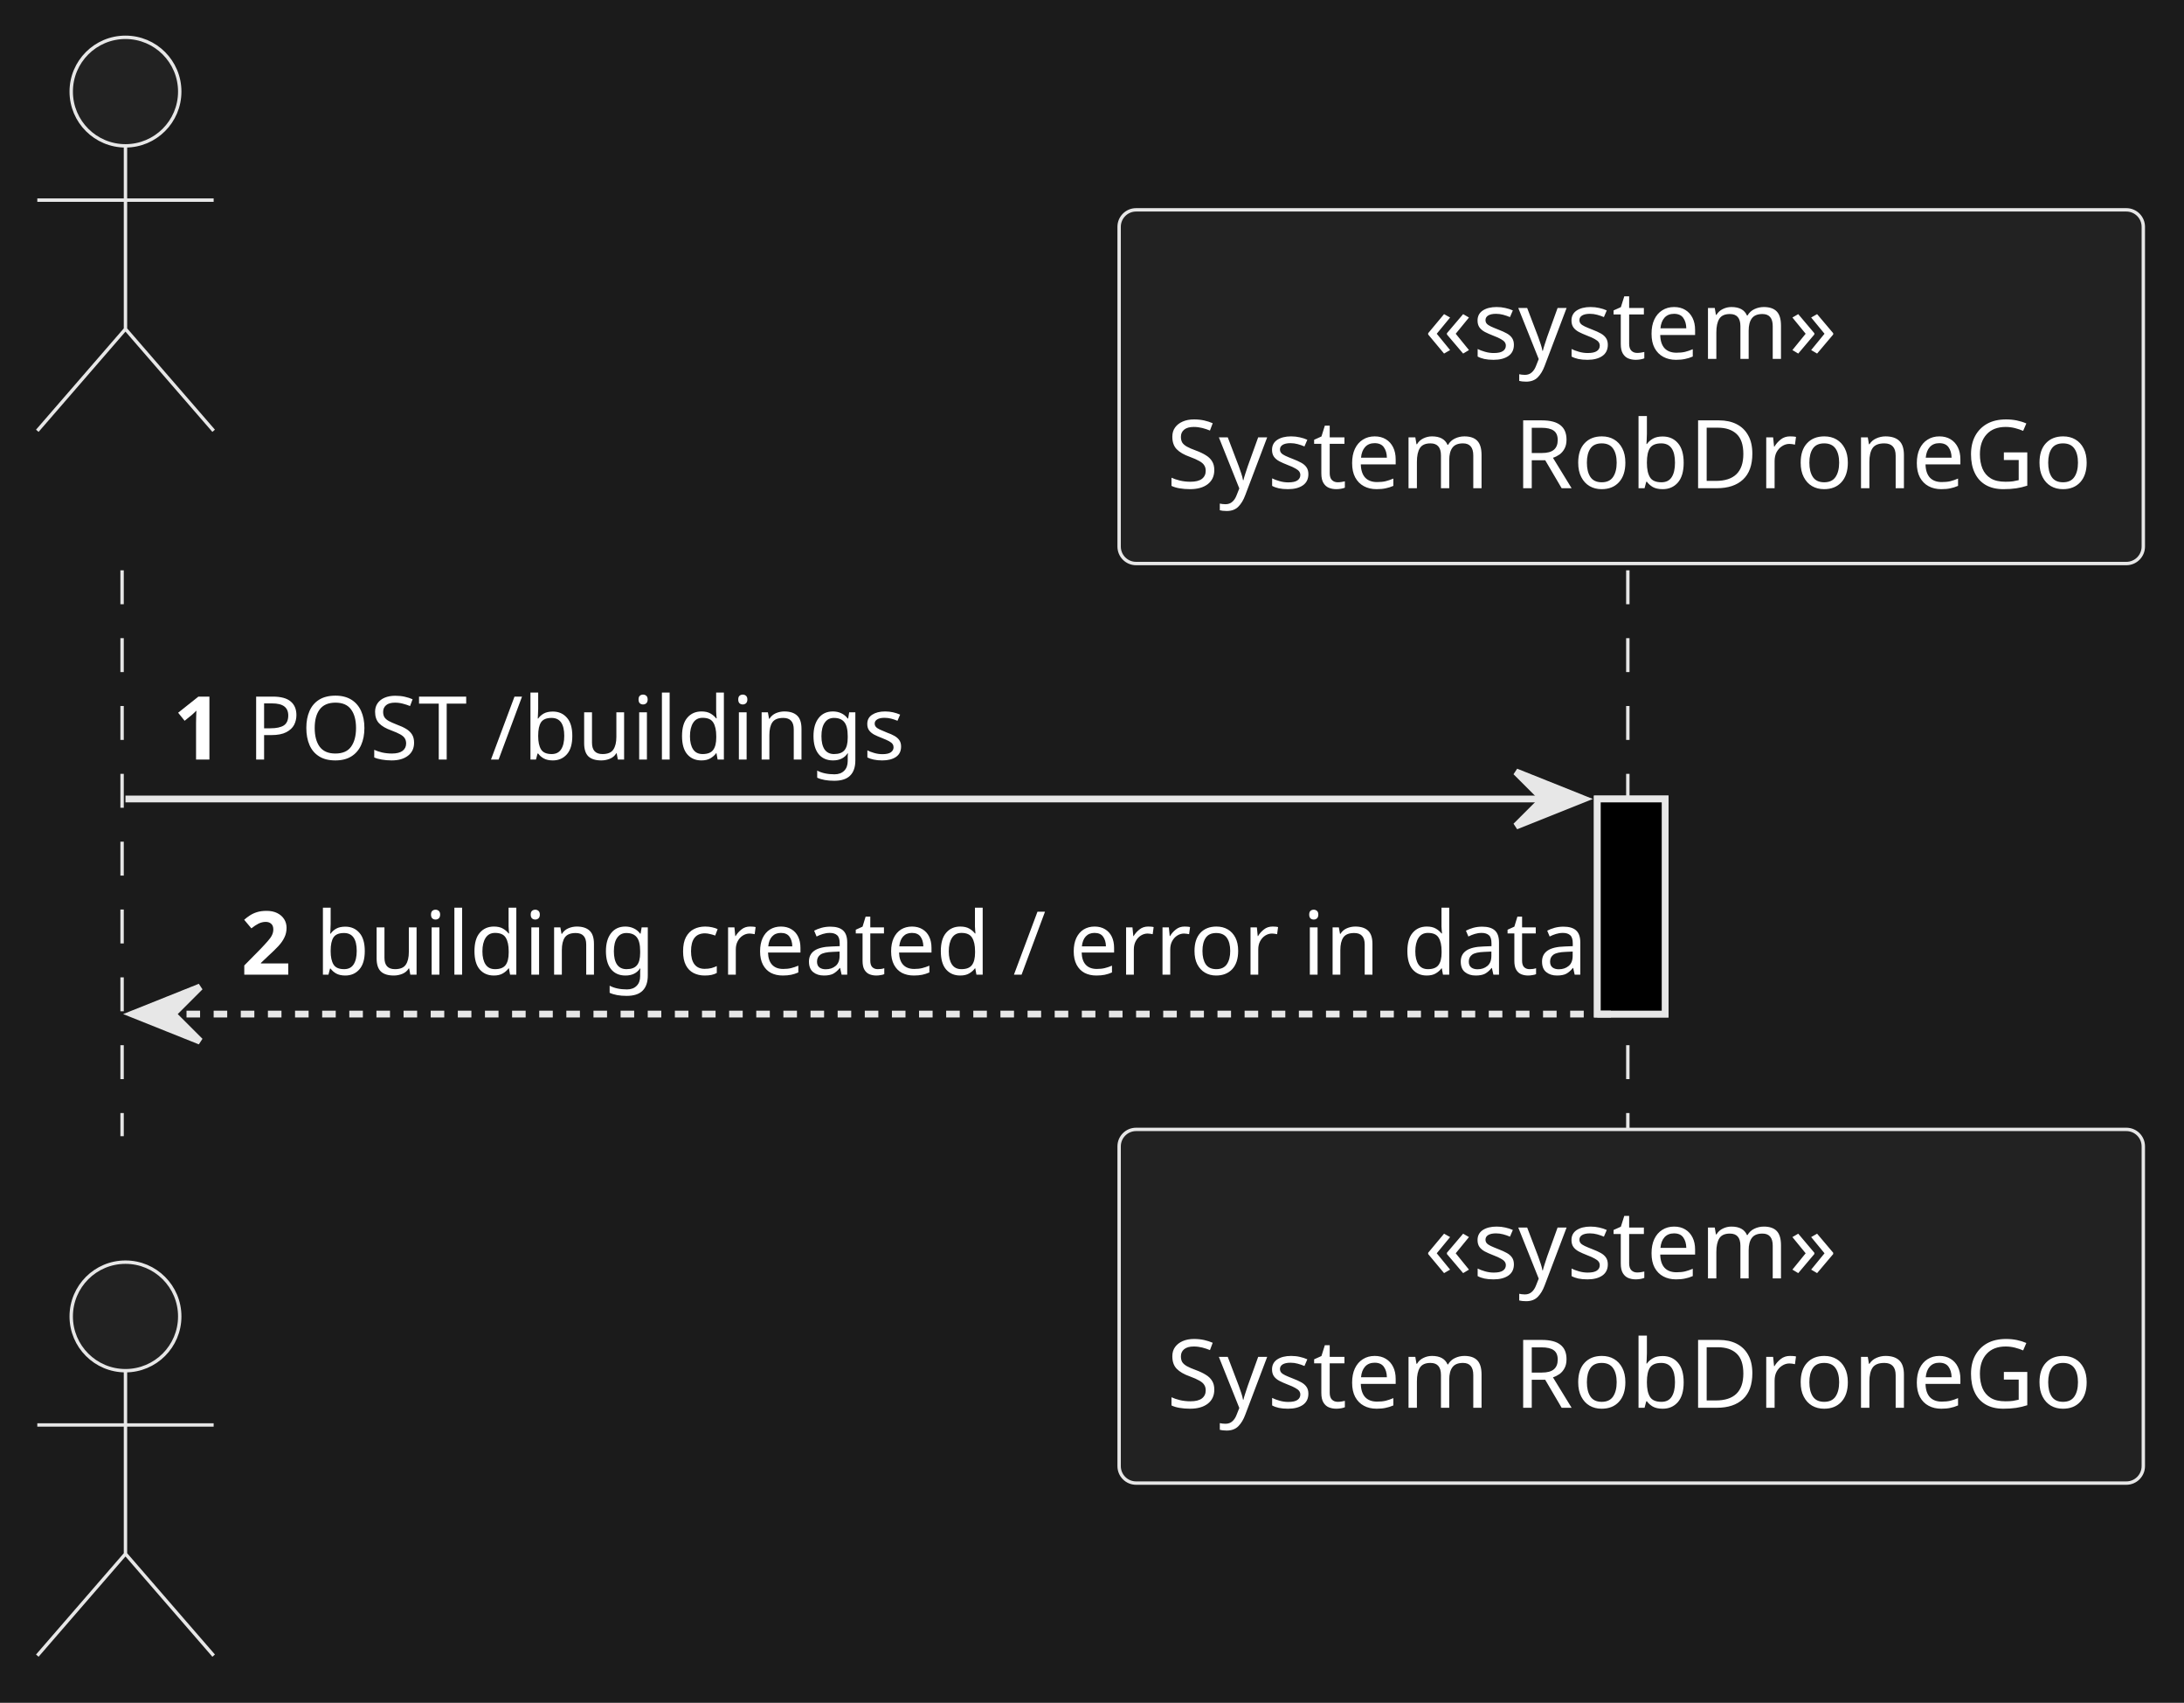
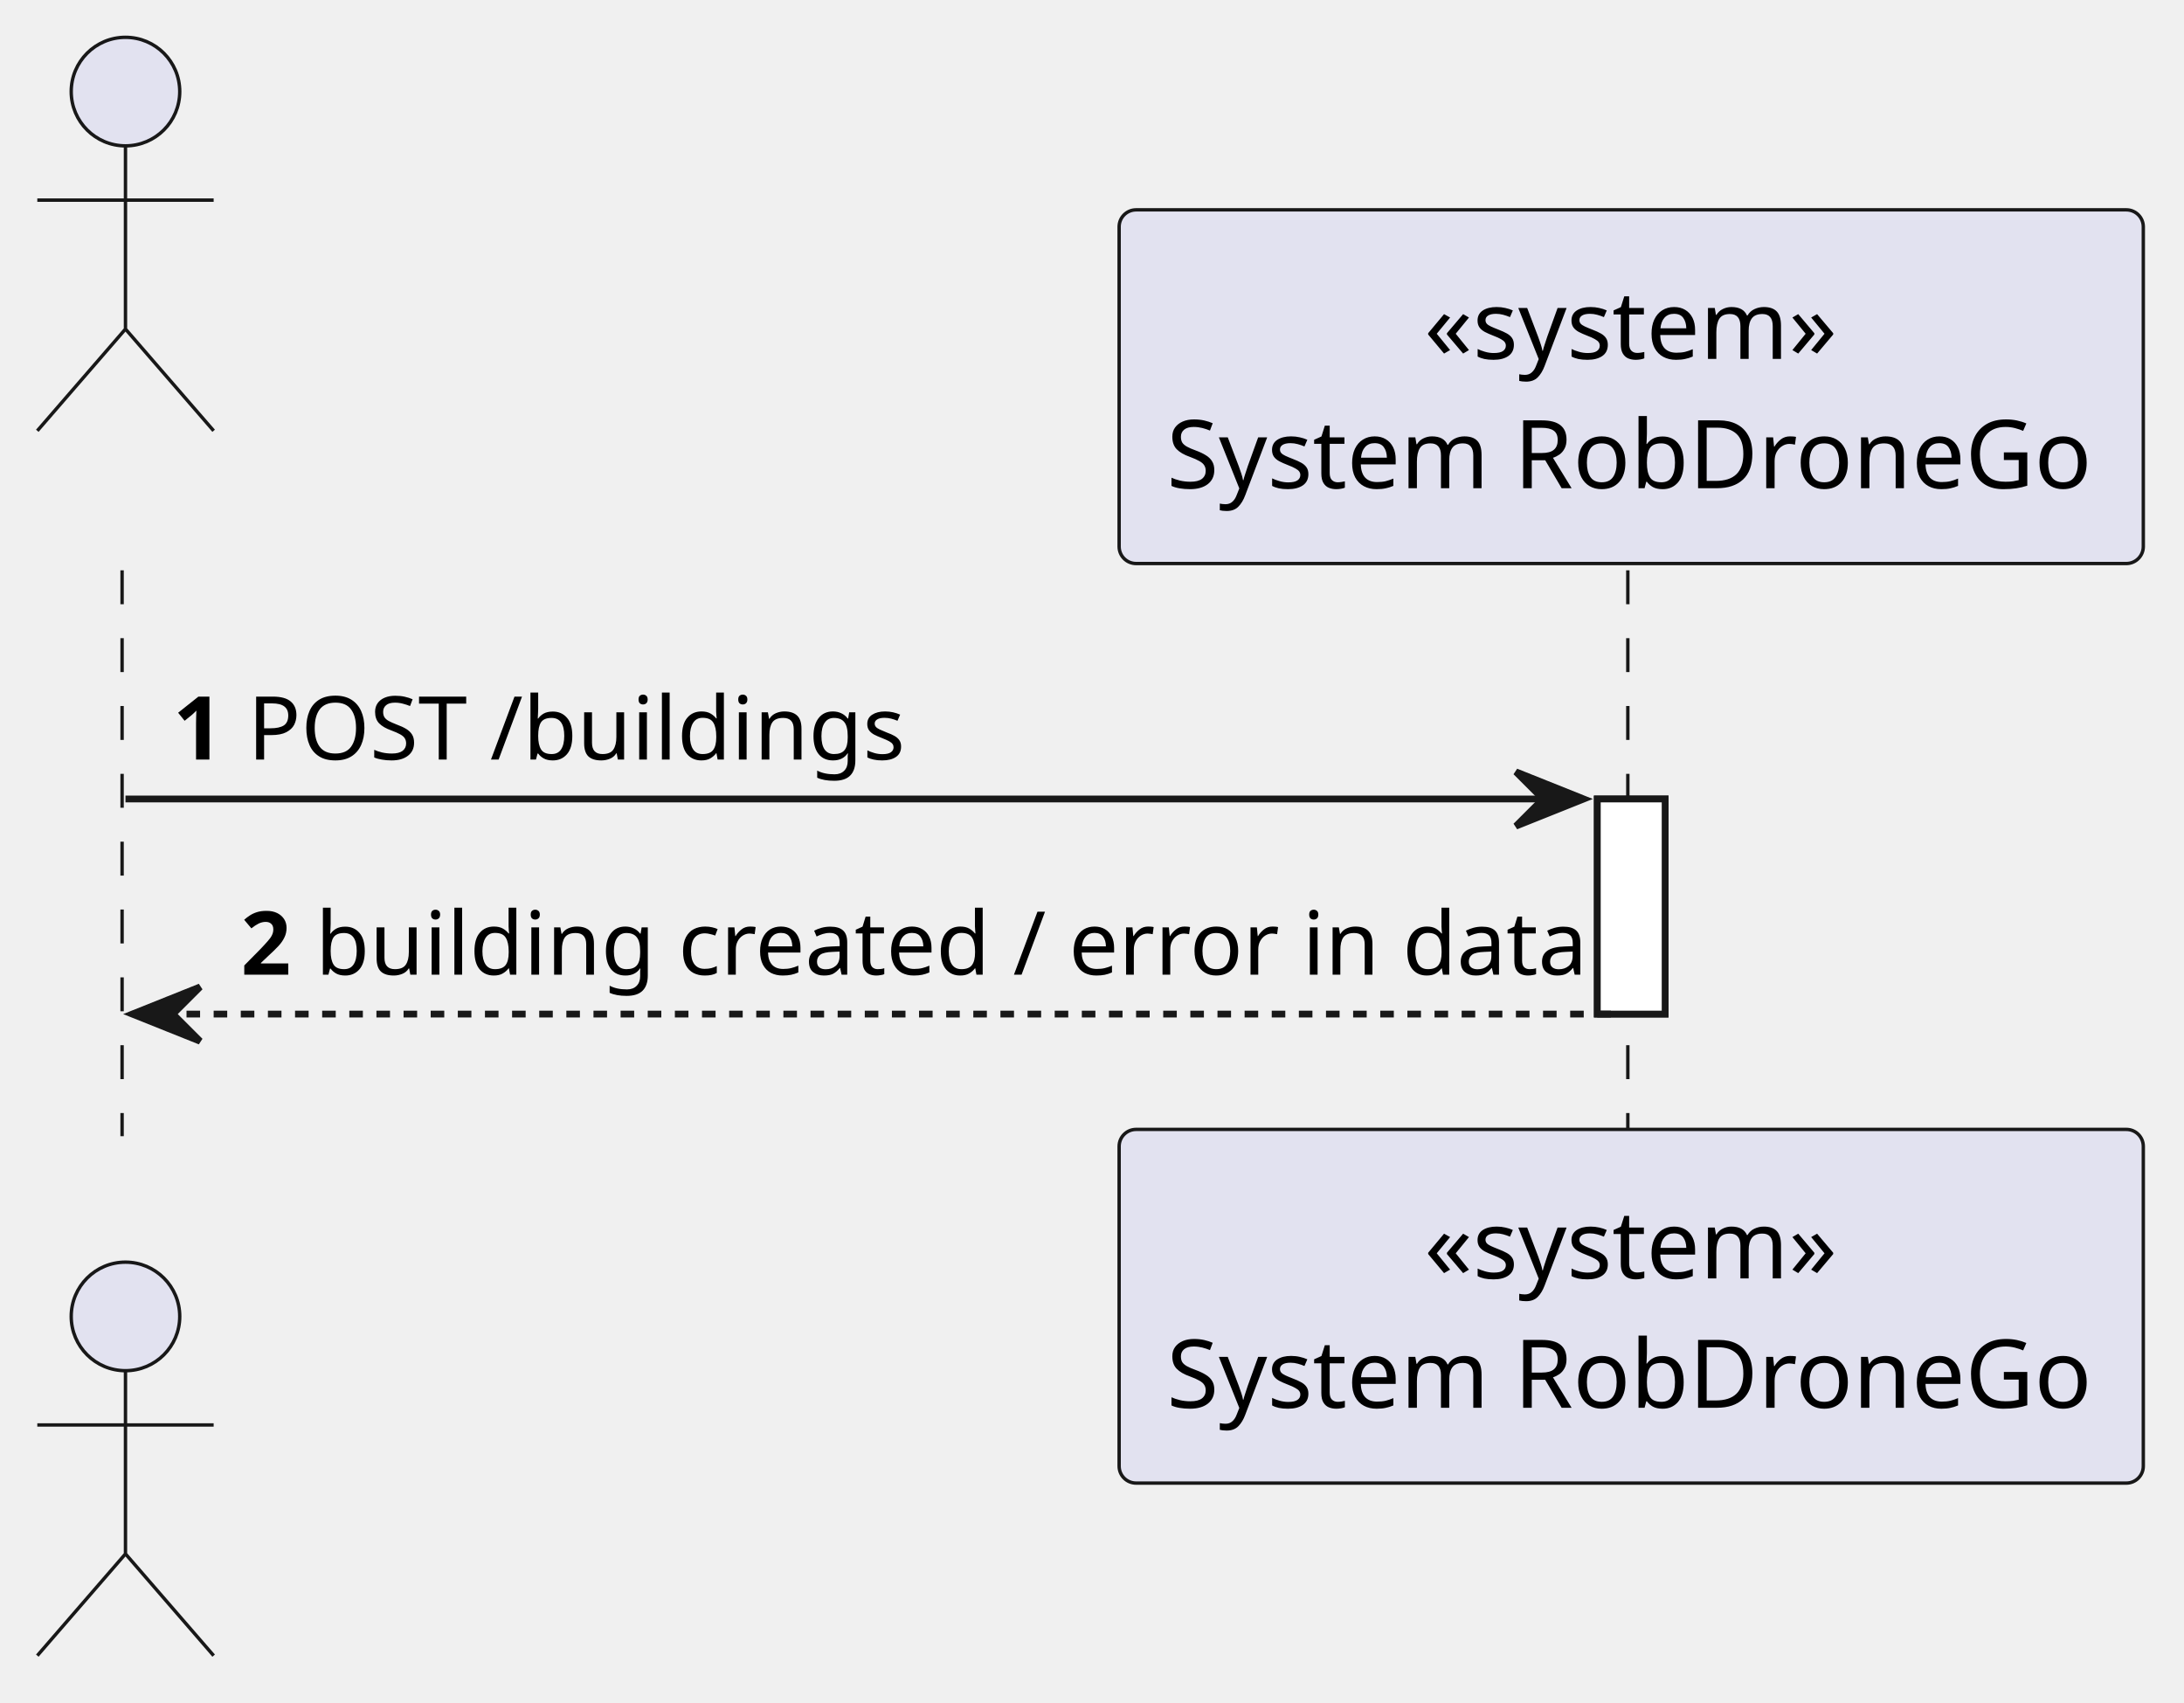
- <svg xmlns="http://www.w3.org/2000/svg" contentStyleType="text/css" height="251px" preserveAspectRatio="none" style="width:322px;height:251px;background:#1B1B1B;" version="1.1" viewBox="0 0 322 251" width="322px" zoomAndPan="magnify">
+ <svg xmlns="http://www.w3.org/2000/svg" contentStyleType="text/css" height="251px" preserveAspectRatio="none" style="width:322px;height:251px;background:#FFFFFF;" version="1.1" viewBox="0 0 322 251" width="322px" zoomAndPan="magnify">
  <defs />
  <g>
-     <rect fill="#1B1B1B" height="251" style="stroke:none;stroke-width:1.0;" width="322" x="0" y="0" />
-     <rect fill="#000000" height="31.706" style="stroke:#E7E7E7;stroke-width:1.0;" width="10" x="235.5" y="117.774" />
-     <line style="stroke:#E7E7E7;stroke-width:0.5;stroke-dasharray:5.0,5.0;" x1="18" x2="18" y1="84.068" y2="167.48" />
-     <line style="stroke:#E7E7E7;stroke-width:0.5;stroke-dasharray:5.0,5.0;" x1="240" x2="240" y1="84.068" y2="167.48" />
-     <text fill="#FFFFFF" font-family="sans-serif" font-size="14" lengthAdjust="spacing" textLength="4" x="13.5" y="79.966"> </text>
-     <ellipse cx="18.5" cy="13.5" fill="#222222" rx="8" ry="8" style="stroke:#E7E7E7;stroke-width:0.5;" />
-     <path d="M18.5,21.5 L18.5,48.5 M5.5,29.5 L31.5,29.5 M18.5,48.5 L5.5,63.5 M18.5,48.5 L31.5,63.5 " fill="none" style="stroke:#E7E7E7;stroke-width:0.5;" />
-     <text fill="#FFFFFF" font-family="sans-serif" font-size="14" lengthAdjust="spacing" textLength="4" x="13.5" y="181.446"> </text>
-     <ellipse cx="18.5" cy="194.048" fill="#222222" rx="8" ry="8" style="stroke:#E7E7E7;stroke-width:0.5;" />
-     <path d="M18.5,202.048 L18.5,229.048 M5.5,210.048 L31.5,210.048 M18.5,229.048 L5.5,244.048 M18.5,229.048 L31.5,244.048 " fill="none" style="stroke:#E7E7E7;stroke-width:0.5;" />
-     <rect fill="#222222" height="52.136" rx="2.5" ry="2.5" style="stroke:#E7E7E7;stroke-width:0.5;" width="151" x="165" y="30.932" />
-     <text fill="#FFFFFF" font-family="sans-serif" font-size="14" lengthAdjust="spacing" textLength="61" x="210" y="52.898">«system»</text>
-     <text fill="#FFFFFF" font-family="sans-serif" font-size="14" lengthAdjust="spacing" textLength="137" x="172" y="71.966">System RobDroneGo</text>
-     <rect fill="#222222" height="52.136" rx="2.5" ry="2.5" style="stroke:#E7E7E7;stroke-width:0.5;" width="151" x="165" y="166.48" />
-     <text fill="#FFFFFF" font-family="sans-serif" font-size="14" lengthAdjust="spacing" textLength="61" x="210" y="188.446">«system»</text>
-     <text fill="#FFFFFF" font-family="sans-serif" font-size="14" lengthAdjust="spacing" textLength="137" x="172" y="207.514">System RobDroneGo</text>
-     <rect fill="#000000" height="31.706" style="stroke:#E7E7E7;stroke-width:1.0;" width="10" x="235.5" y="117.774" />
-     <polygon fill="#E7E7E7" points="223.5,113.774,233.5,117.774,223.5,121.774,227.5,117.774" style="stroke:#E7E7E7;stroke-width:1.0;" />
-     <line style="stroke:#E7E7E7;stroke-width:1.0;" x1="18.5" x2="229.5" y1="117.774" y2="117.774" />
-     <text fill="#FFFFFF" font-family="sans-serif" font-size="13" font-weight="bold" lengthAdjust="spacing" textLength="7" x="25.5" y="111.965">1</text>
-     <text fill="#FFFFFF" font-family="sans-serif" font-size="13" lengthAdjust="spacing" textLength="95" x="36.5" y="111.965">POST /buildings</text>
-     <polygon fill="#E7E7E7" points="29.5,145.48,19.5,149.48,29.5,153.48,25.5,149.48" style="stroke:#E7E7E7;stroke-width:1.0;" />
-     <line style="stroke:#E7E7E7;stroke-width:1.0;stroke-dasharray:2.0,2.0;" x1="23.5" x2="239.5" y1="149.48" y2="149.48" />
-     <text fill="#FFFFFF" font-family="sans-serif" font-size="13" font-weight="bold" lengthAdjust="spacing" textLength="7" x="35.5" y="143.671">2</text>
-     <text fill="#FFFFFF" font-family="sans-serif" font-size="13" lengthAdjust="spacing" textLength="182" x="46.5" y="143.671">building created / error in data</text>
+     <rect fill="#FFFFFF" height="31.706" style="stroke:#181818;stroke-width:1.0;" width="10" x="235.5" y="117.774" />
+     <line style="stroke:#181818;stroke-width:0.5;stroke-dasharray:5.0,5.0;" x1="18" x2="18" y1="84.068" y2="167.48" />
+     <line style="stroke:#181818;stroke-width:0.5;stroke-dasharray:5.0,5.0;" x1="240" x2="240" y1="84.068" y2="167.48" />
+     <text fill="#000000" font-family="sans-serif" font-size="14" lengthAdjust="spacing" textLength="4" x="13.5" y="79.966"> </text>
+     <ellipse cx="18.5" cy="13.5" fill="#E2E2F0" rx="8" ry="8" style="stroke:#181818;stroke-width:0.5;" />
+     <path d="M18.5,21.5 L18.5,48.5 M5.5,29.5 L31.5,29.5 M18.5,48.5 L5.5,63.5 M18.5,48.5 L31.5,63.5 " fill="none" style="stroke:#181818;stroke-width:0.5;" />
+     <text fill="#000000" font-family="sans-serif" font-size="14" lengthAdjust="spacing" textLength="4" x="13.5" y="181.446"> </text>
+     <ellipse cx="18.5" cy="194.048" fill="#E2E2F0" rx="8" ry="8" style="stroke:#181818;stroke-width:0.5;" />
+     <path d="M18.5,202.048 L18.5,229.048 M5.5,210.048 L31.5,210.048 M18.5,229.048 L5.5,244.048 M18.5,229.048 L31.5,244.048 " fill="none" style="stroke:#181818;stroke-width:0.5;" />
+     <rect fill="#E2E2F0" height="52.136" rx="2.5" ry="2.5" style="stroke:#181818;stroke-width:0.5;" width="151" x="165" y="30.932" />
+     <text fill="#000000" font-family="sans-serif" font-size="14" lengthAdjust="spacing" textLength="61" x="210" y="52.898">«system»</text>
+     <text fill="#000000" font-family="sans-serif" font-size="14" lengthAdjust="spacing" textLength="137" x="172" y="71.966">System RobDroneGo</text>
+     <rect fill="#E2E2F0" height="52.136" rx="2.5" ry="2.5" style="stroke:#181818;stroke-width:0.5;" width="151" x="165" y="166.48" />
+     <text fill="#000000" font-family="sans-serif" font-size="14" lengthAdjust="spacing" textLength="61" x="210" y="188.446">«system»</text>
+     <text fill="#000000" font-family="sans-serif" font-size="14" lengthAdjust="spacing" textLength="137" x="172" y="207.514">System RobDroneGo</text>
+     <rect fill="#FFFFFF" height="31.706" style="stroke:#181818;stroke-width:1.0;" width="10" x="235.5" y="117.774" />
+     <polygon fill="#181818" points="223.5,113.774,233.5,117.774,223.5,121.774,227.5,117.774" style="stroke:#181818;stroke-width:1.0;" />
+     <line style="stroke:#181818;stroke-width:1.0;" x1="18.5" x2="229.5" y1="117.774" y2="117.774" />
+     <text fill="#000000" font-family="sans-serif" font-size="13" font-weight="bold" lengthAdjust="spacing" textLength="7" x="25.5" y="111.965">1</text>
+     <text fill="#000000" font-family="sans-serif" font-size="13" lengthAdjust="spacing" textLength="95" x="36.5" y="111.965">POST /buildings</text>
+     <polygon fill="#181818" points="29.5,145.48,19.5,149.48,29.5,153.48,25.5,149.48" style="stroke:#181818;stroke-width:1.0;" />
+     <line style="stroke:#181818;stroke-width:1.0;stroke-dasharray:2.0,2.0;" x1="23.5" x2="239.5" y1="149.48" y2="149.48" />
+     <text fill="#000000" font-family="sans-serif" font-size="13" font-weight="bold" lengthAdjust="spacing" textLength="7" x="35.5" y="143.671">2</text>
+     <text fill="#000000" font-family="sans-serif" font-size="13" lengthAdjust="spacing" textLength="182" x="46.5" y="143.671">building created / error in data</text>
  </g>
</svg>
